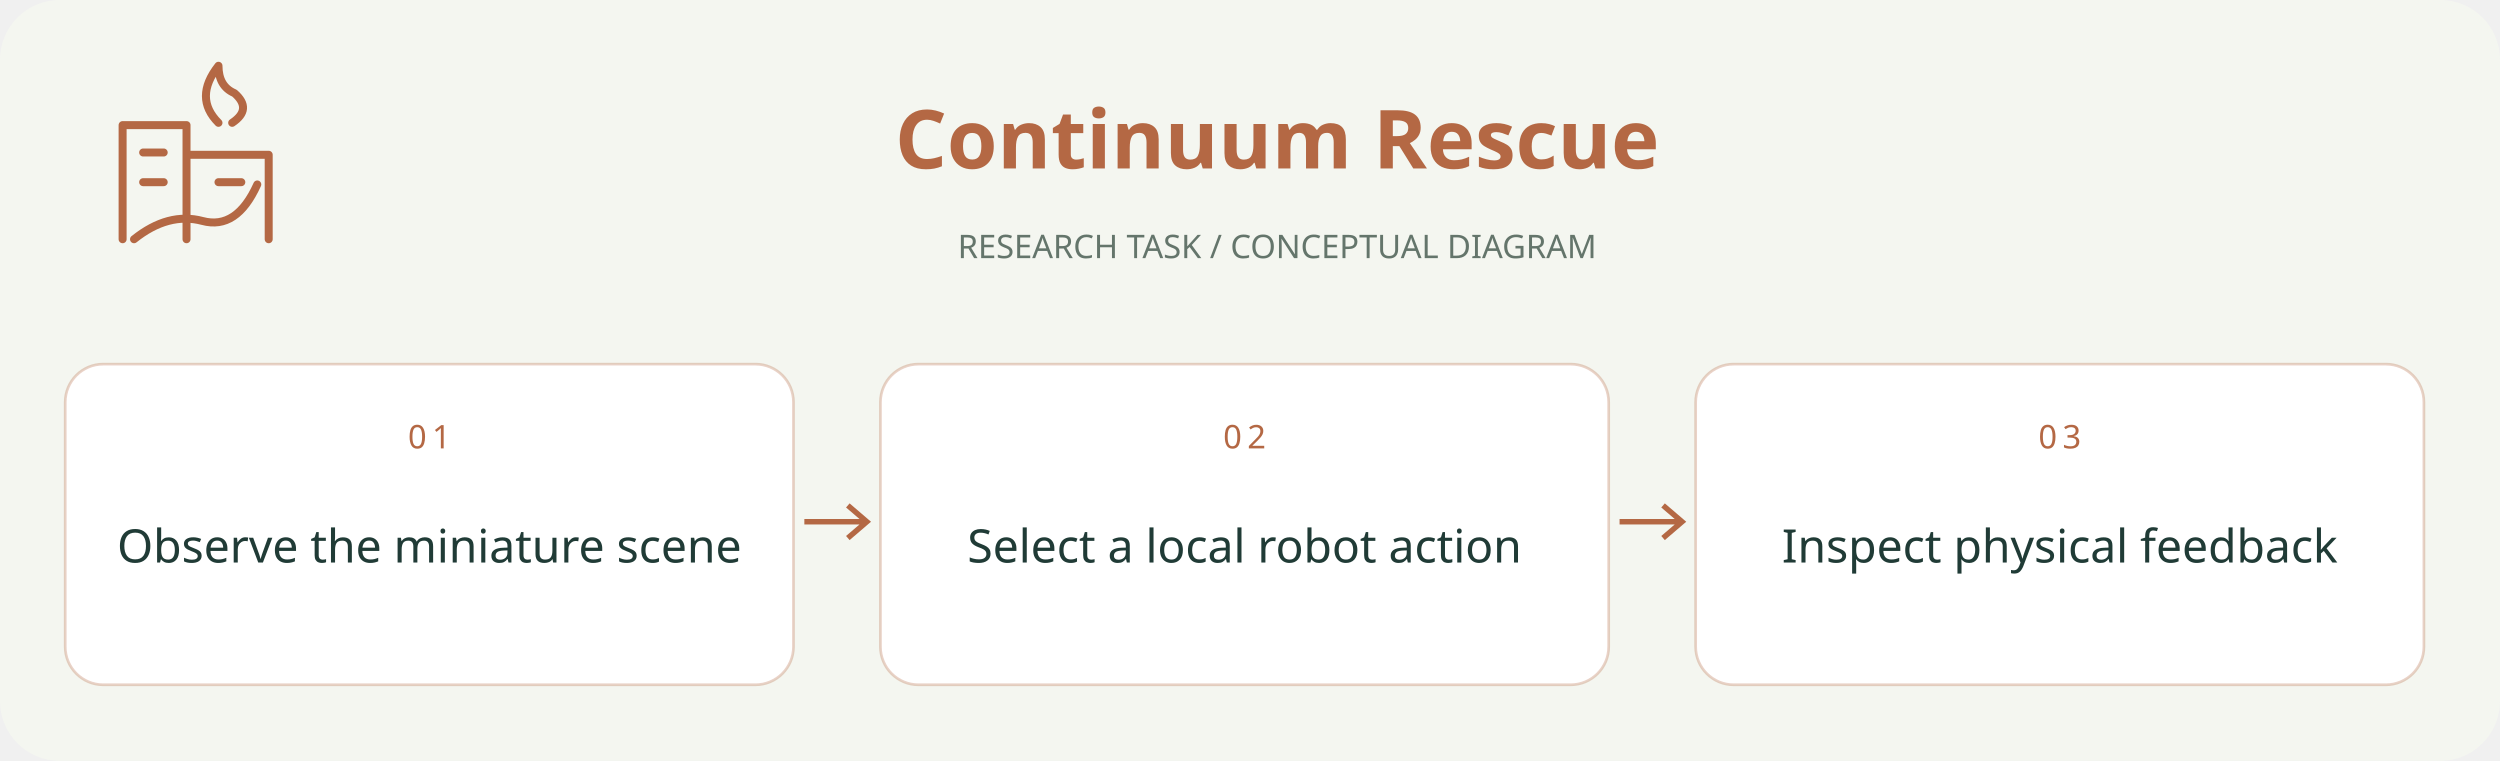
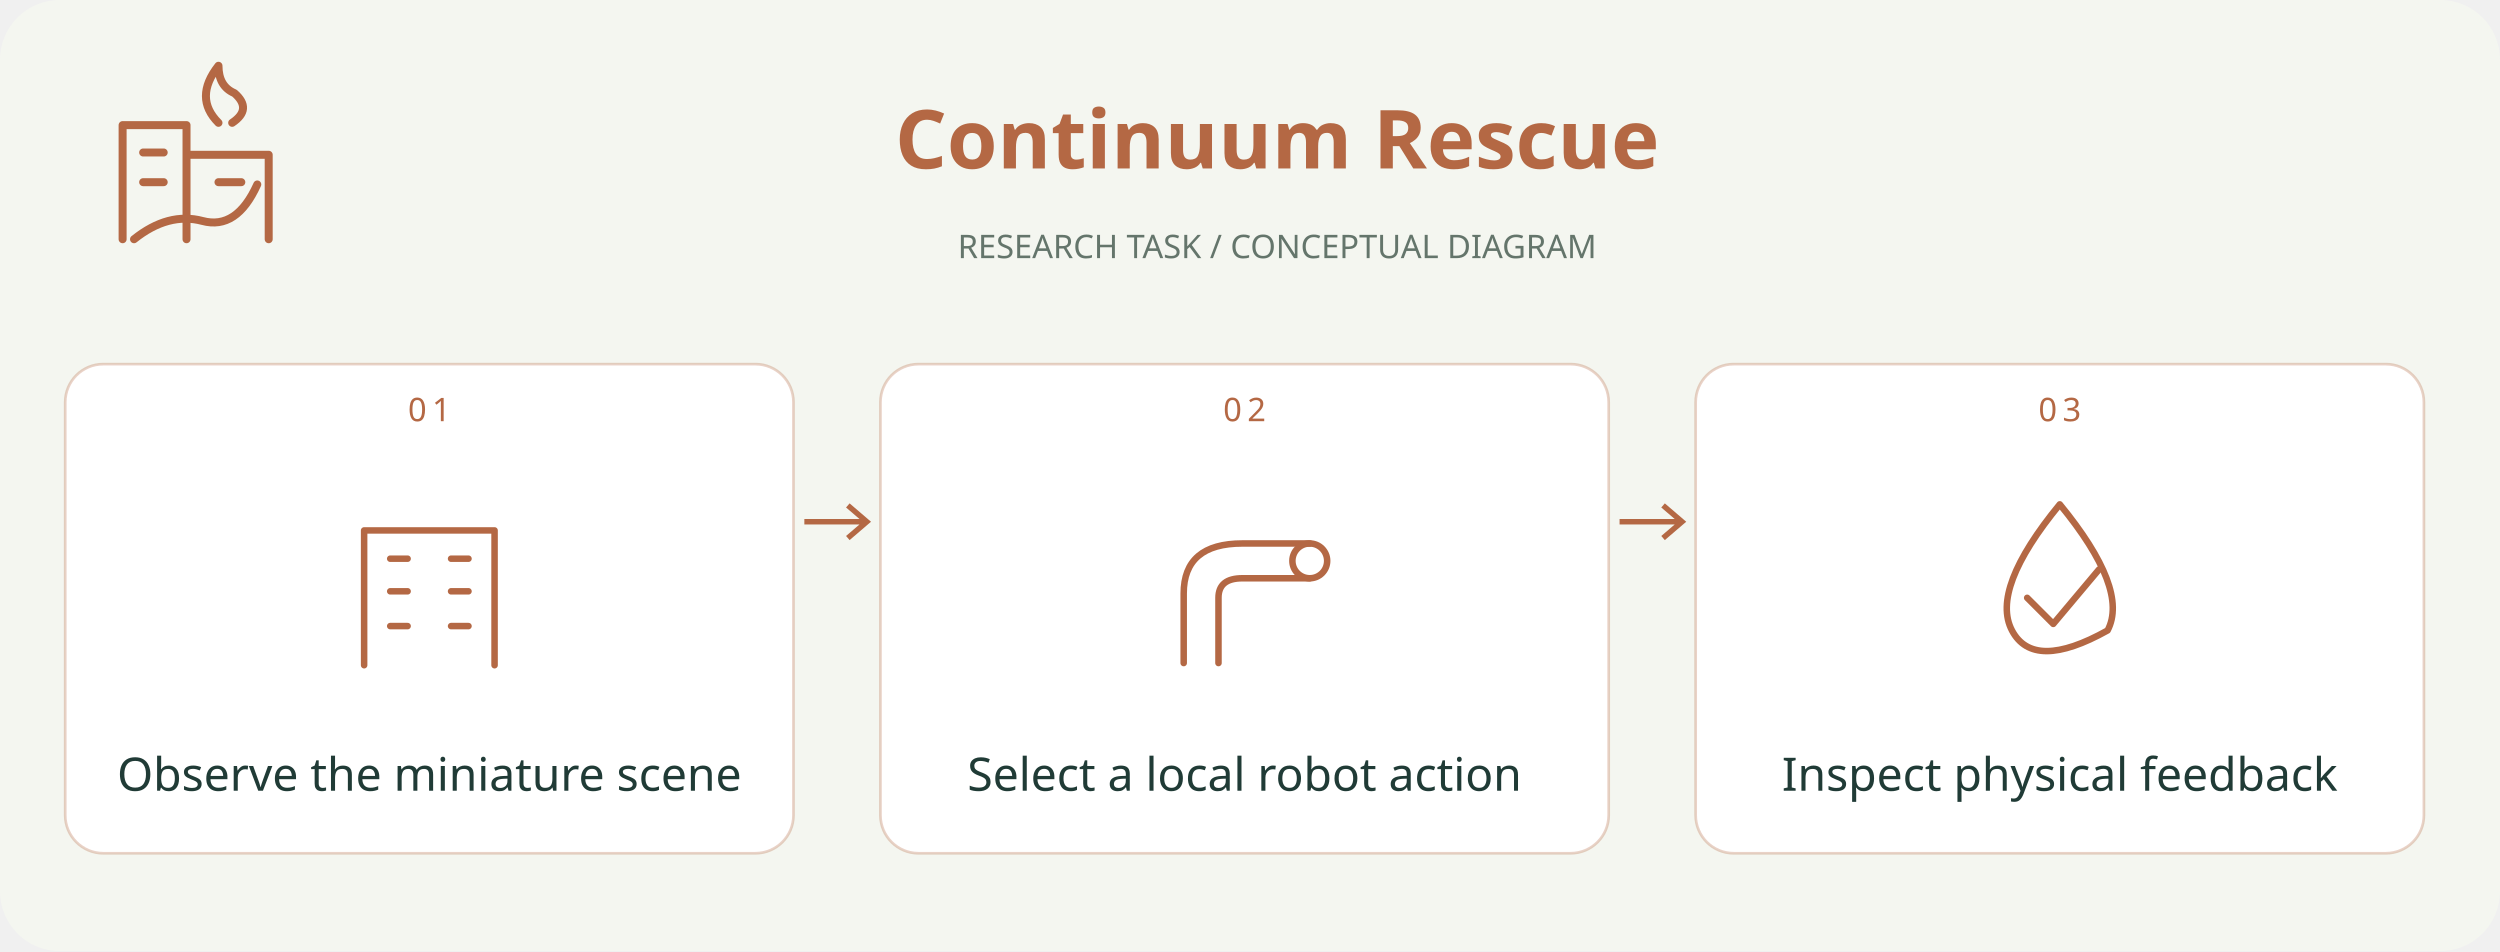
- <svg xmlns="http://www.w3.org/2000/svg" viewBox="0 0 920 280" role="img" aria-label="Continuum Rescue: Observe the miniature scene → Select a local robot action → Inspect physical feedback">
-   <rect width="920" height="280" rx="22" fill="#f4f6f0" />
+ <svg xmlns="http://www.w3.org/2000/svg" viewBox="0 0 920 350" role="img" aria-label="Continuum Rescue: Observe the miniature scene → Select a local robot action → Inspect physical feedback">
+   <rect width="920" height="350" rx="22" fill="#f4f6f0" />
  <svg x="30" y="20" width="84" height="84" viewBox="0 0 100 100" fill="none" aria-hidden="true">
    <g stroke="#b46844" stroke-width="3.5" stroke-linecap="round" stroke-linejoin="round">
      <path d="M18 81V31h28v50m0-37h36v37M27 43h9m-9 13h9m24 0h10" />
      <path d="M23 81q15-12 30-8t24-16" />
      <path d="M60 30q-11-11 0-25 0 9 7 12 8 7-1 13" />
    </g>
  </svg>
  <text x="470" y="62" text-anchor="middle" fill="#b46844" font-family="Segoe UI,Microsoft YaHei,sans-serif" font-size="30" font-weight="600">Continuum Rescue</text>
  <text x="470" y="95" text-anchor="middle" font-family="Segoe UI,Microsoft YaHei,sans-serif" font-size="12" fill="#64756b">RESEARCH TASK / CONCEPTUAL DIAGRAM</text>
  <g font-family="Segoe UI,Microsoft YaHei,sans-serif">
-     <rect x="24" y="134" width="268" height="118" rx="14" fill="white" stroke="#b46844" stroke-opacity=".3" />
-     <text x="158" y="165" text-anchor="middle" font-size="12" fill="#b46844" letter-spacing="2">01</text>
-     <text x="158" y="207" text-anchor="middle" font-size="17" fill="#203b36">Observe the miniature scene</text>
+     <rect x="24" y="134" width="268" height="180" rx="14" fill="white" stroke="#b46844" stroke-opacity=".3" />
+     <text x="158" y="155" text-anchor="middle" font-size="12" fill="#b46844" letter-spacing="2">01</text>
+     <text x="158" y="291" text-anchor="middle" font-size="17" fill="#203b36">Observe the miniature scene</text>
    <path d="M296 192h23m-7-6 7 6-7 6" stroke="#b46844" stroke-width="2" fill="none" />
-     <rect x="324" y="134" width="268" height="118" rx="14" fill="white" stroke="#b46844" stroke-opacity=".3" />
-     <text x="458" y="165" text-anchor="middle" font-size="12" fill="#b46844" letter-spacing="2">02</text>
-     <text x="458" y="207" text-anchor="middle" font-size="17" fill="#203b36">Select a local robot action</text>
+     <rect x="324" y="134" width="268" height="180" rx="14" fill="white" stroke="#b46844" stroke-opacity=".3" />
+     <text x="458" y="155" text-anchor="middle" font-size="12" fill="#b46844" letter-spacing="2">02</text>
+     <text x="458" y="291" text-anchor="middle" font-size="17" fill="#203b36">Select a local robot action</text>
    <path d="M596 192h23m-7-6 7 6-7 6" stroke="#b46844" stroke-width="2" fill="none" />
-     <rect x="624" y="134" width="268" height="118" rx="14" fill="white" stroke="#b46844" stroke-opacity=".3" />
-     <text x="758" y="165" text-anchor="middle" font-size="12" fill="#b46844" letter-spacing="2">03</text>
-     <text x="758" y="207" text-anchor="middle" font-size="17" fill="#203b36">Inspect physical feedback</text>
+     <rect x="624" y="134" width="268" height="180" rx="14" fill="white" stroke="#b46844" stroke-opacity=".3" />
+     <text x="758" y="155" text-anchor="middle" font-size="12" fill="#b46844" letter-spacing="2">03</text>
+     <text x="758" y="291" text-anchor="middle" font-size="17" fill="#203b36">Inspect physical feedback</text>
  </g>
+   <svg x="118" y="176" width="80" height="80" viewBox="0 0 100 100">
+     <g fill="none" stroke="#b46844" stroke-width="3" stroke-linejoin="round" stroke-linecap="round">
+       <path d="M20 86V24h60v62M32 37h8m20 0h8M32 52h8m20 0h8M32 68h8m20 0h8" />
+     </g>
+   </svg>
+   <svg x="418" y="176" width="80" height="80" viewBox="0 0 100 100">
+     <g fill="none" stroke="#b46844" stroke-width="3" stroke-linejoin="round" stroke-linecap="round">
+       <path d="M22 85V53q0-23 27-23h31M38 85V55q0-9 11-9h31" />
+       <circle cx="80" cy="38" r="8" />
+     </g>
+   </svg>
+   <svg x="718" y="176" width="80" height="80" viewBox="0 0 100 100">
+     <g fill="none" stroke="#b46844" stroke-width="3" stroke-linejoin="round" stroke-linecap="round">
+       <path d="M50 12q-32 39-22 58t44 0Q82 51 50 12Z" />
+       <path d="m35 55 12 12 21-25" />
+     </g>
+   </svg>
</svg>
